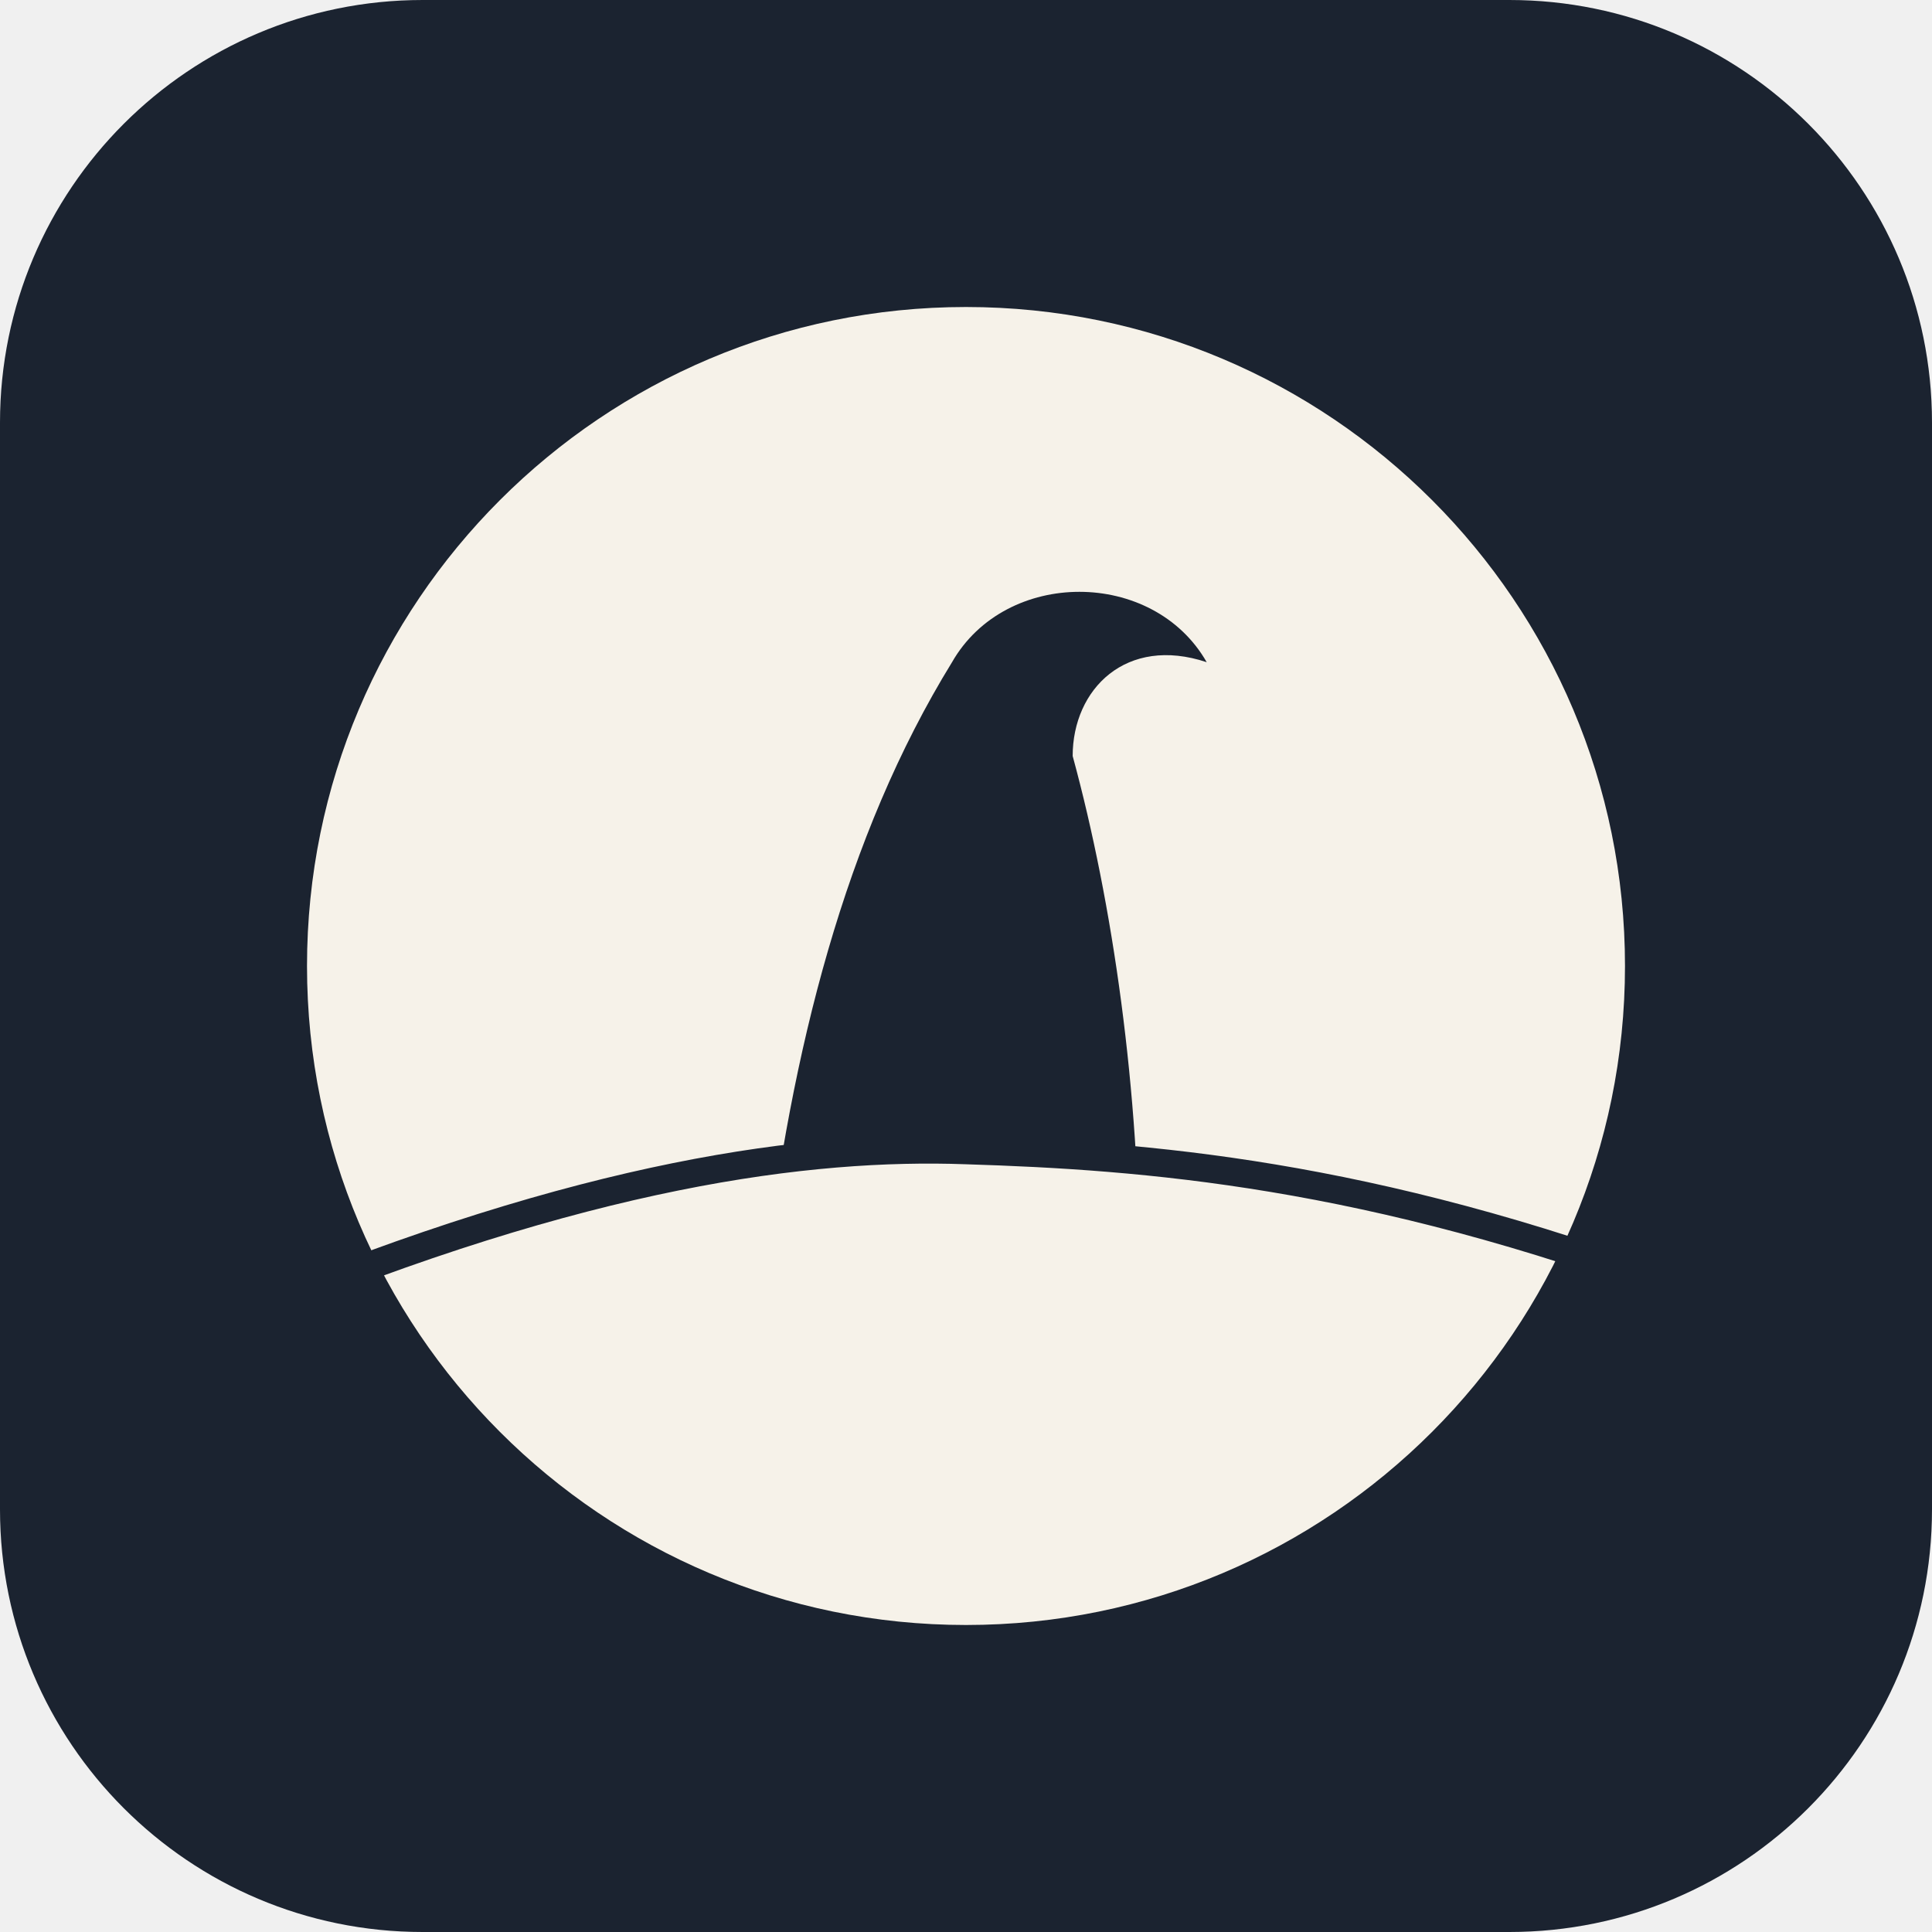
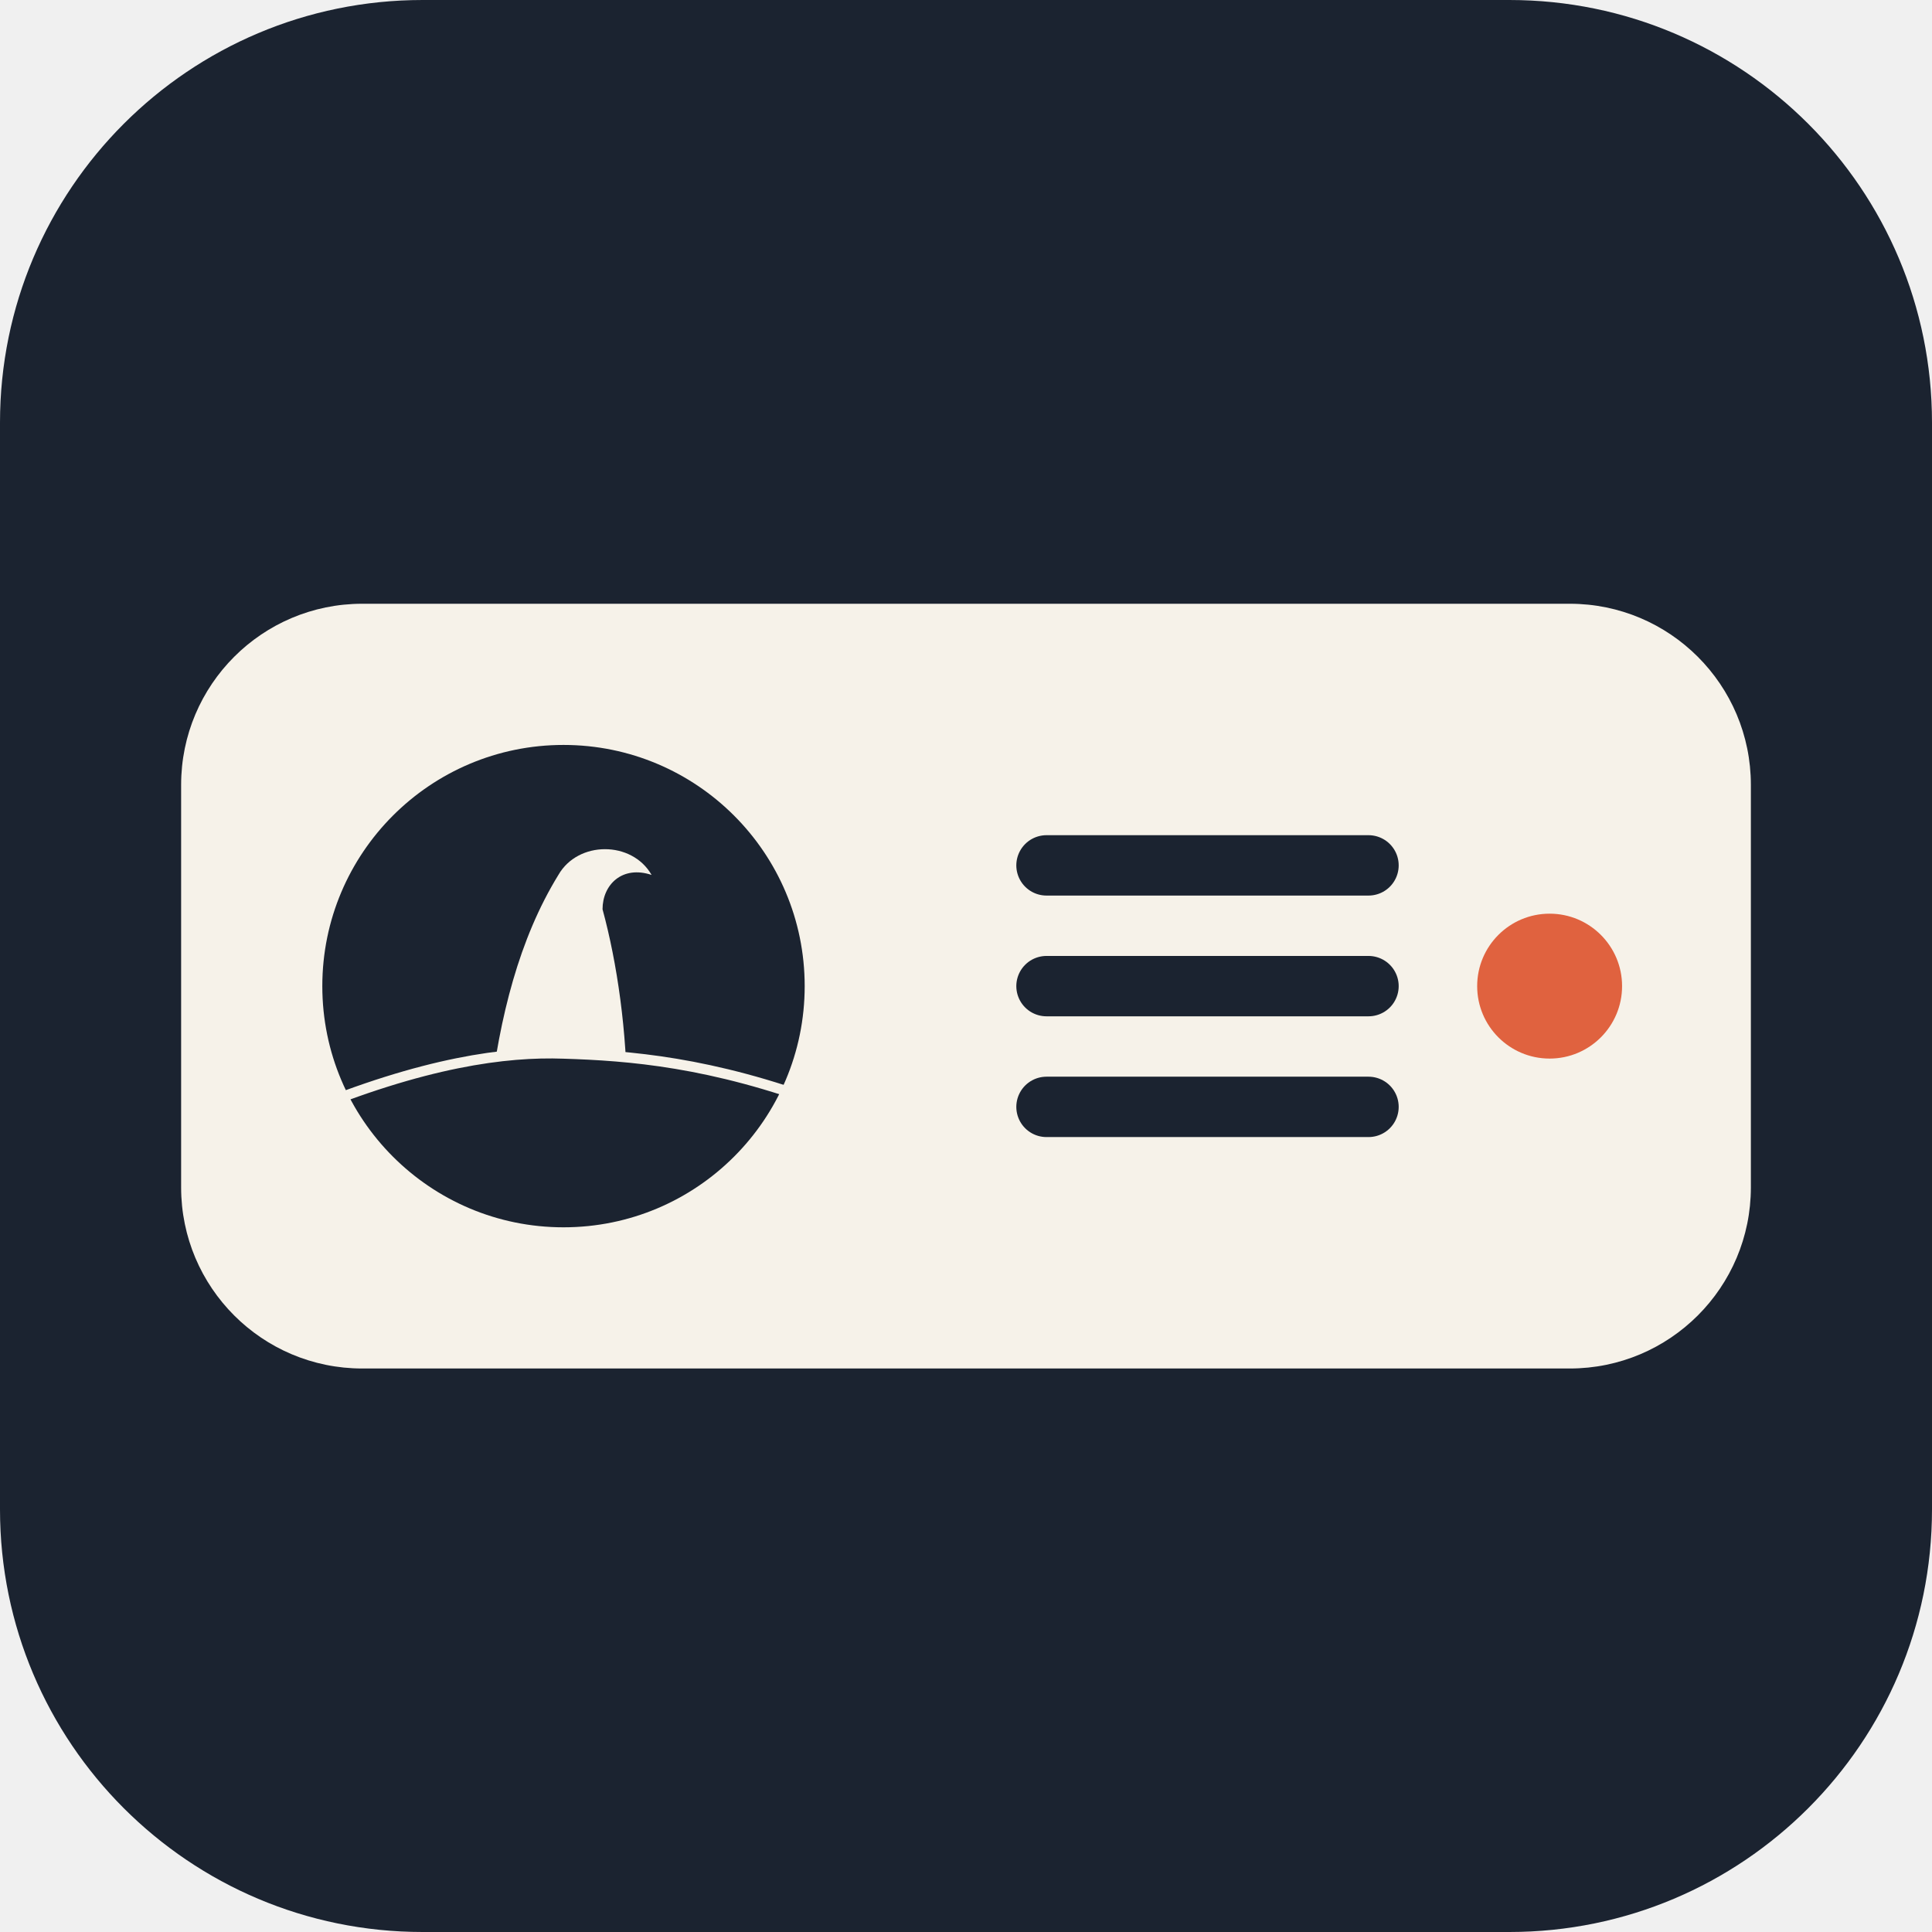
- <svg xmlns="http://www.w3.org/2000/svg" viewBox="0 0 512 512" width="512" height="512" role="img" aria-label="nisse">
-   <defs>
-     <mask id="knockout" maskUnits="userSpaceOnUse" x="0" y="0" width="512" height="512">
+ <svg xmlns="http://www.w3.org/2000/svg" viewBox="0 0 96 96" width="96" height="96" role="img" aria-label="nisse installer icon, the logo on a disk">
+   <rect id="tile" width="96" height="96" rx="21" fill="#1b2330" />
+   <rect id="drive" x="9" y="30" width="78" height="38" rx="9" fill="#f6f2e9" />
+   <svg id="logo" x="15.0" y="36.0" width="26.0" height="26.0" viewBox="0 0 512 512">
+     <mask id="knockout-disk" maskUnits="userSpaceOnUse" x="0" y="0" width="512" height="512">
      <rect width="512" height="512" fill="#fff" />
      <g transform="translate(251 392) scale(2.4)" fill="#000">
        <path d="M-28 -10 C-24 -44 -16 -76 0 -102 C8 -116 30 -116 38 -102 C26 -106 18 -98 18 -88 C24 -66 28 -38 28 -10 Z" />
        <rect x="-34" y="-18" width="68" height="18" rx="9" />
      </g>
      <path d="M0 380 C120 330 200 320 256 322 C320 324 400 330 512 372 V512 H0 Z" fill="#fff" stroke="#000" stroke-width="10" stroke-linejoin="round" />
    </mask>
-   </defs>
-   <rect width="512" height="512" rx="112" fill="#1b2330" />
-   <g transform="translate(256 256) scale(.74) translate(-256 -256)">
-     <circle cx="256" cy="256" r="236" fill="#f6f2e9" mask="url(#knockout)" />
-   </g>
+     <circle cx="256" cy="256" r="236" fill="#1b2330" mask="url(#knockout-disk)" />
+   </svg>
+   <line x1="52" y1="43" x2="68" y2="43" stroke="#1b2330" stroke-width="3" stroke-linecap="round" />
+   <line x1="52" y1="49" x2="68" y2="49" stroke="#1b2330" stroke-width="3" stroke-linecap="round" />
+   <line x1="52" y1="55" x2="68" y2="55" stroke="#1b2330" stroke-width="3" stroke-linecap="round" />
+   <circle id="led" cx="77" cy="49" r="3.6" fill="#e0623f" />
</svg>
